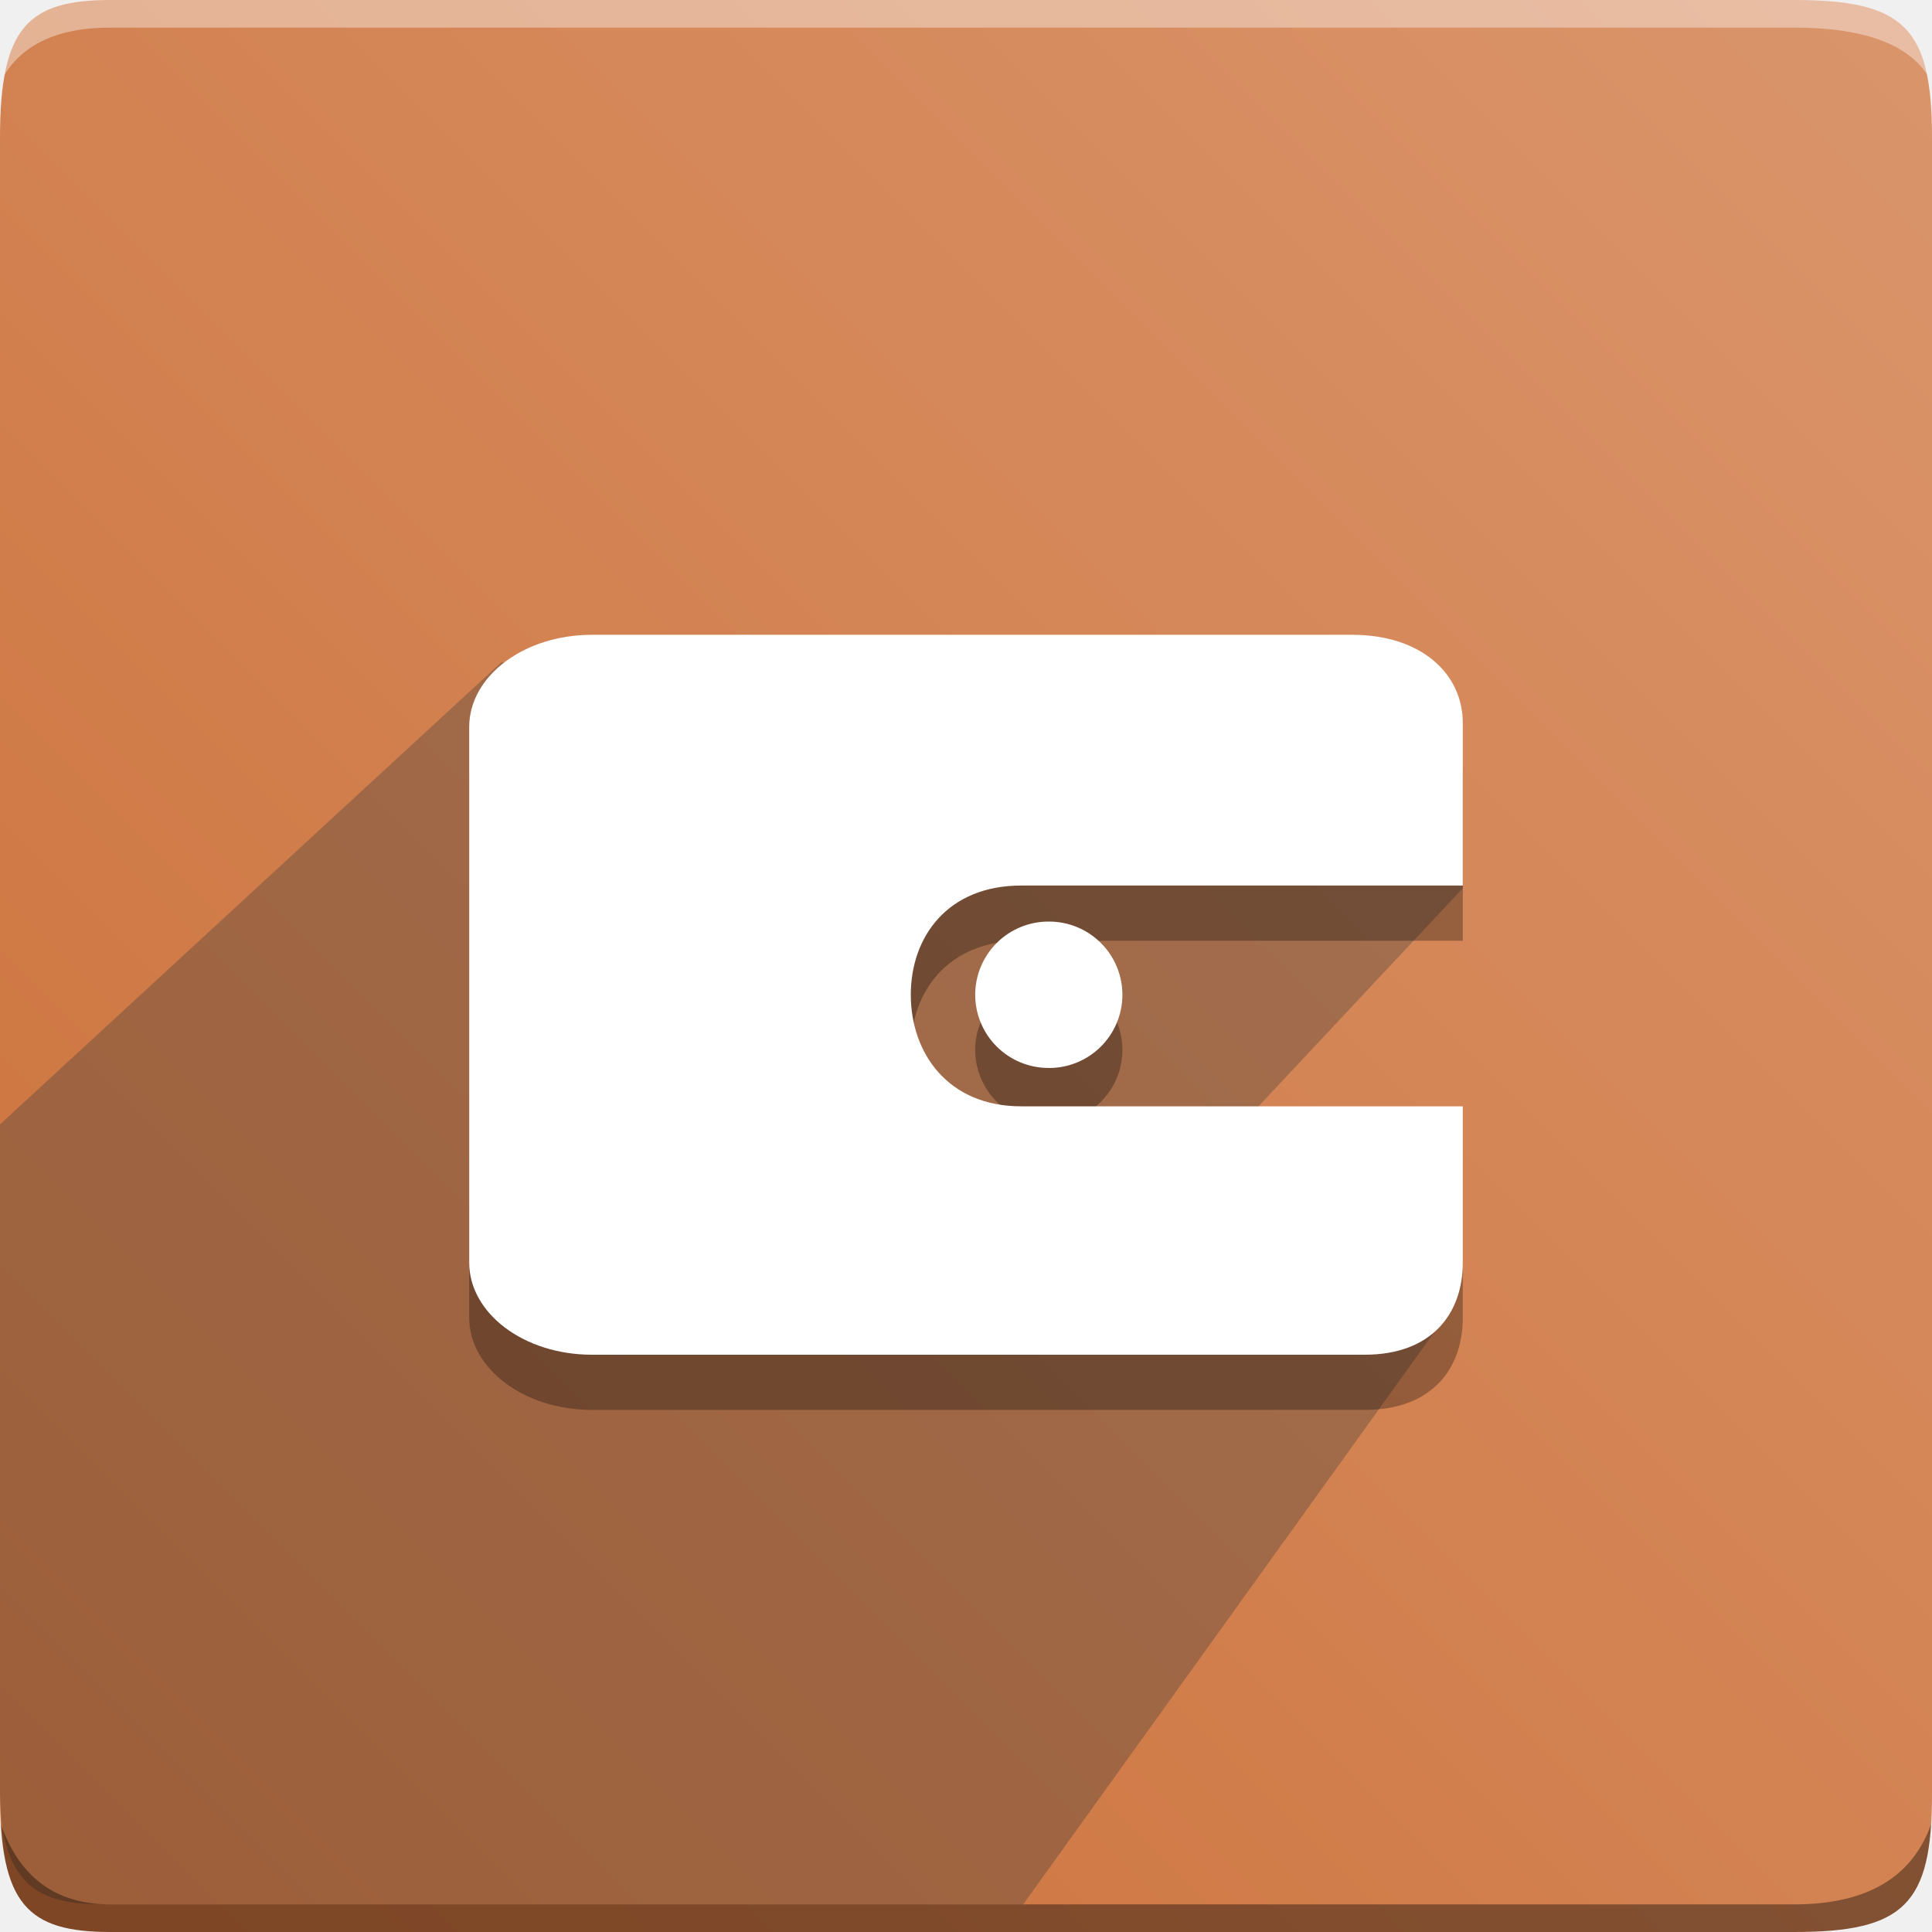
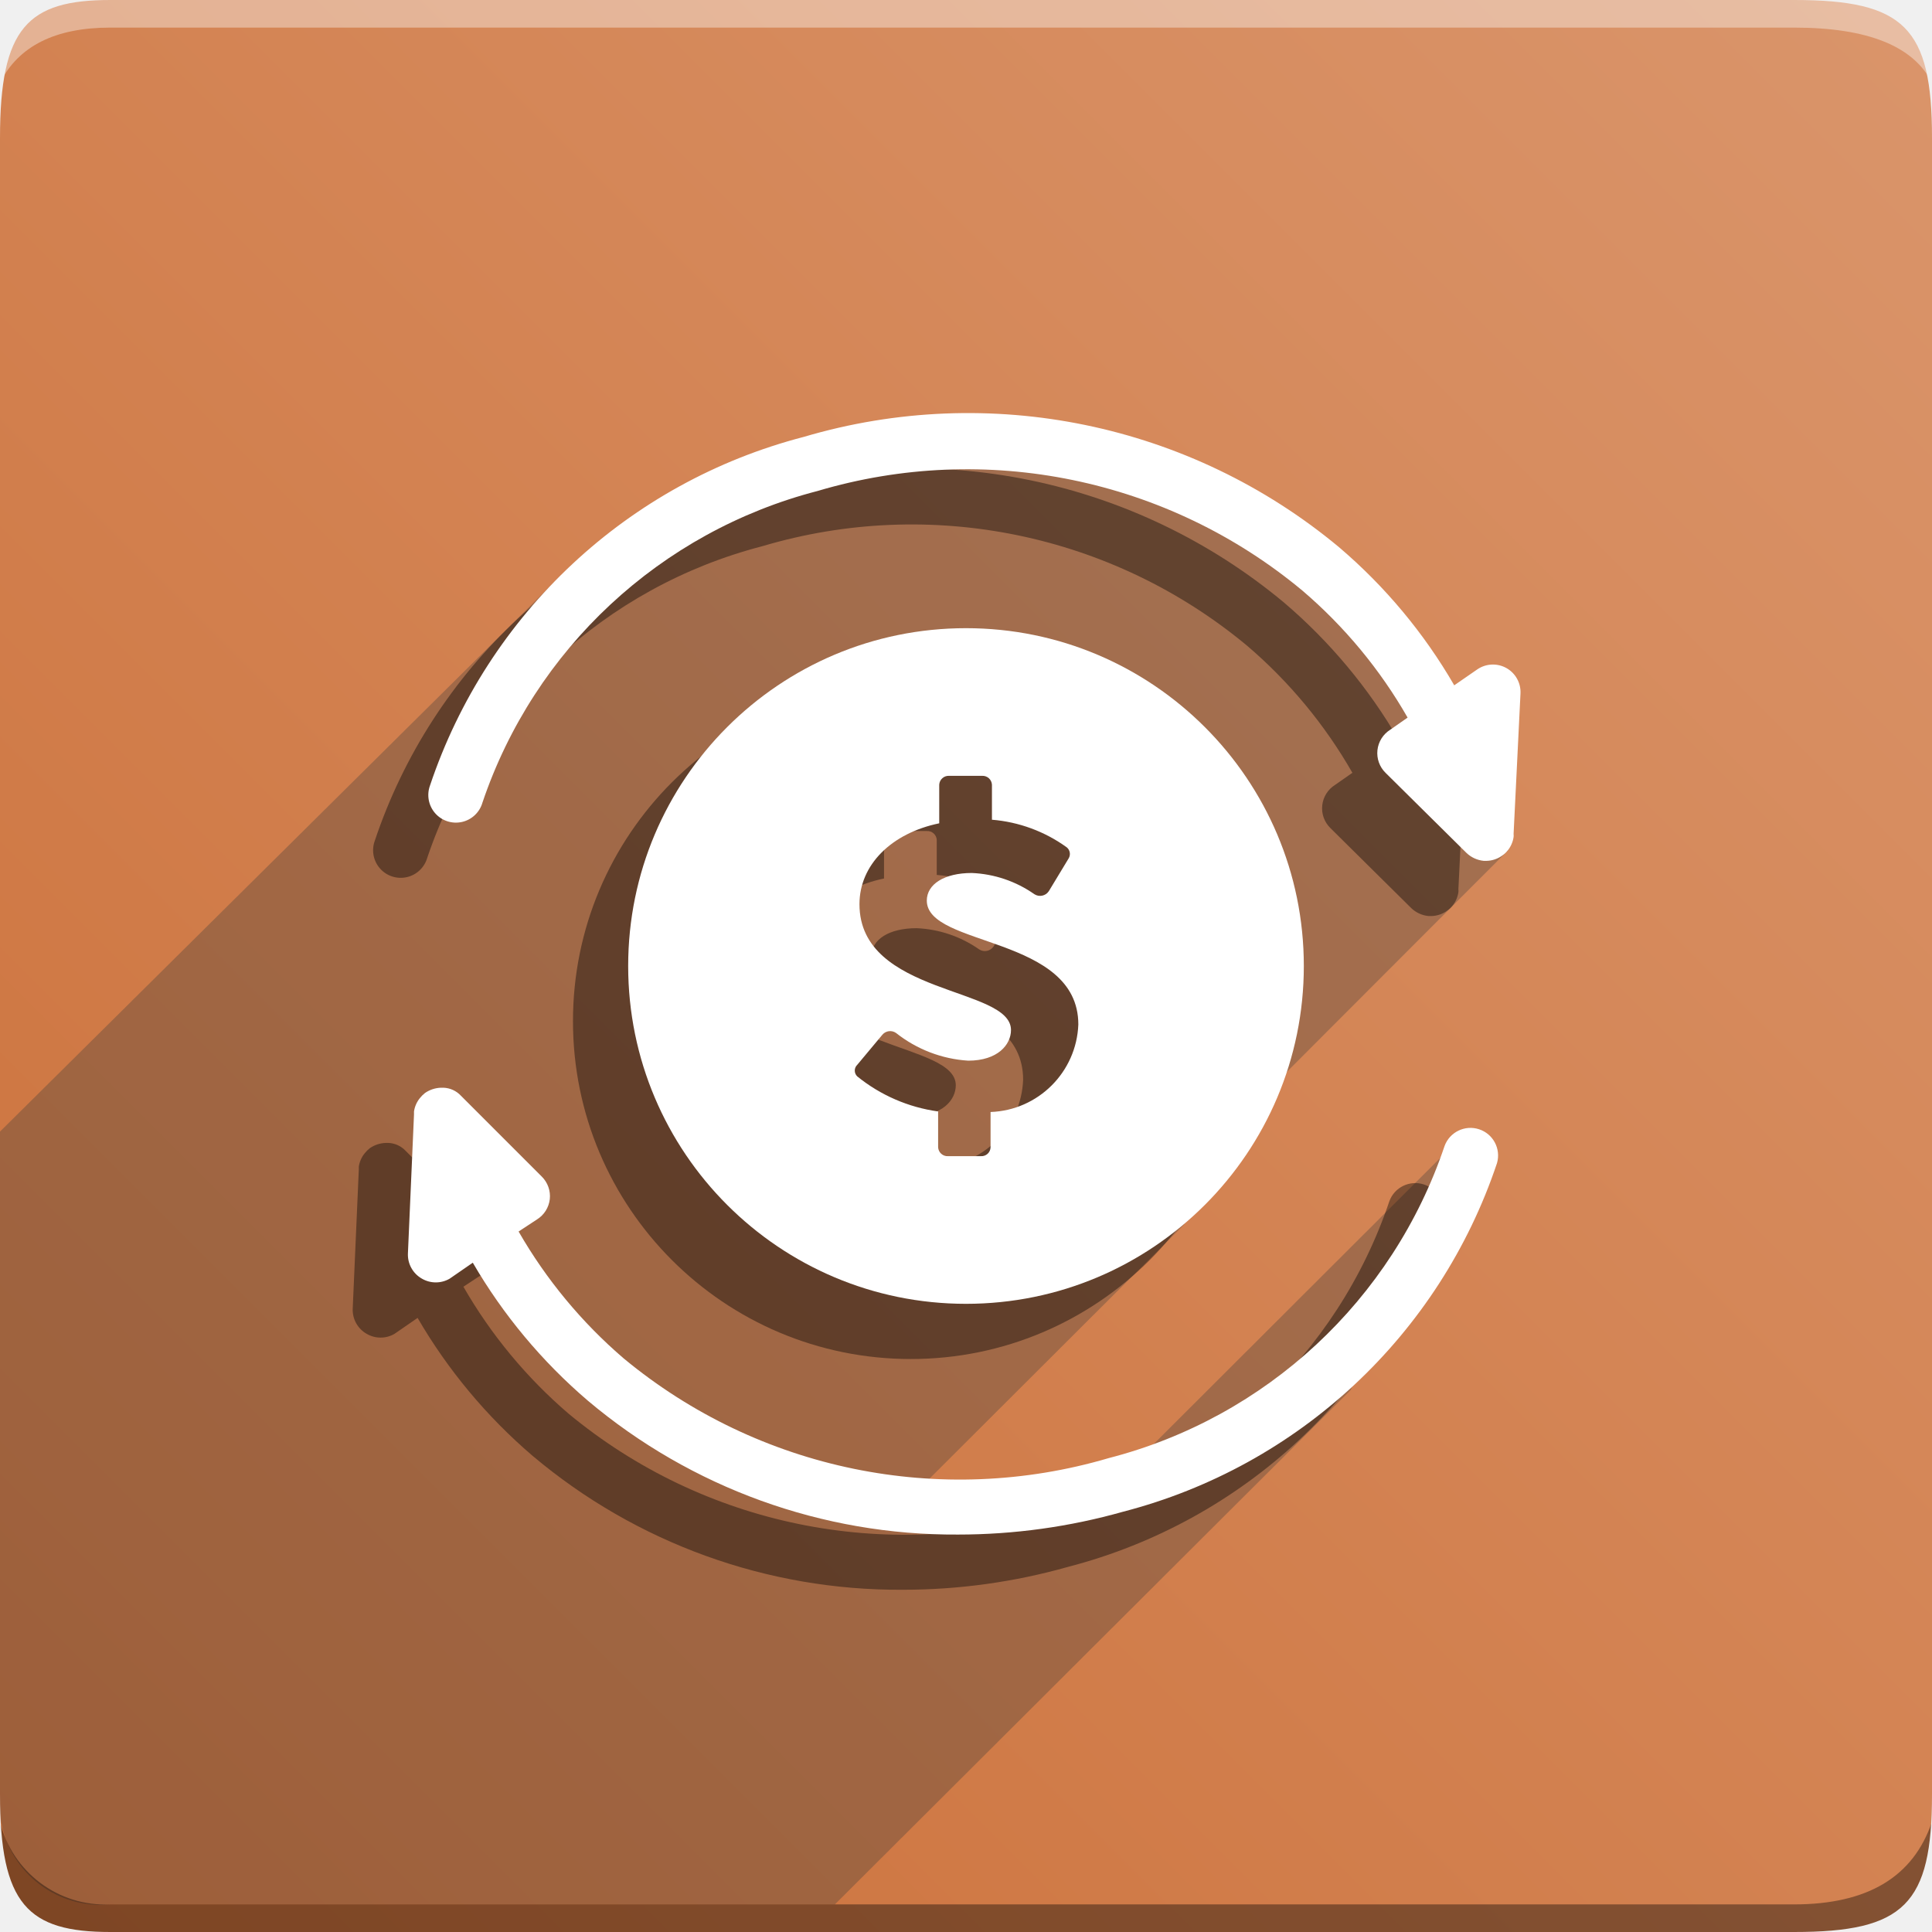
- <svg xmlns="http://www.w3.org/2000/svg" xmlns:xlink="http://www.w3.org/1999/xlink" width="70" height="70" viewBox="0 0 70 70">
+ <svg xmlns="http://www.w3.org/2000/svg" id="Layer_1" data-name="Layer 1" viewBox="0 0 70 70">
  <defs>
-     <path id="a" d="M4 0h61c4 0 5 1 5 5v60c0 4-1 5-5 5H4c-3 0-4-1-4-5V5c0-4 1-5 4-5z" />
-     <linearGradient id="c" x1="100%" x2="0%" y1="0%" y2="100%">
-       <stop offset="0%" stop-color="#DA956B" />
-       <stop offset="100%" stop-color="#CC7039" />
+     <mask id="mask" x="0" y="0" width="70" height="70" maskUnits="userSpaceOnUse">
+       <g id="b">
+         <path id="a" d="M4,0H65c4,0,5,1,5,5V65c0,4-1,5-5,5H4c-3,0-4-1-4-5V5C0,1,1,0,4,0Z" fill="#fff" fill-rule="evenodd" />
+       </g>
+     </mask>
+     <linearGradient id="linear-gradient" x1="-1083.78" y1="-216.96" x2="-1084.78" y2="-217.96" gradientTransform="matrix(70, 0, 0, -70, 75934.61, -15187.42)" gradientUnits="userSpaceOnUse">
+       <stop offset="0" stop-color="#da956b" />
+       <stop offset="1" stop-color="#cc7039" />
    </linearGradient>
  </defs>
-   <g fill="none" fill-rule="evenodd">
-     <mask id="b" fill="#fff">
-       <use xlink:href="#a" />
-     </mask>
-     <g mask="url(#b)">
-       <path fill="url(#c)" d="M0 0H70V70H0z" />
-       <path fill="#FFF" fill-opacity=".383" d="M4 1h61c2.667 0 4.333.667 5 2V0H0v3c.667-1.333 2-2 4-2z" />
-       <path fill="#393939" d="M4 69c-2 0-4-.146-4-4.09V40.738L18.16 24H52l1 2.045v6.137l-10.585 11.3 10.05 4.09L37.071 69H4z" opacity=".324" />
-       <path fill="#000" fill-opacity=".383" d="M4 69h61c2.667 0 4.333-1 5-3v4H0v-4c.667 2 2 3 4 3z" />
-       <path fill="#000" d="M53 42.084v5.66c0 1.837-1.111 3.34-3.556 3.34h-28c-2.466 0-4.444-1.503-4.444-3.34V28.34c0-1.837 1.978-3.34 4.444-3.34H49c2.444 0 4 1.368 4 3.205v5.88H37c-2.667 0-4 1.857-4 3.957 0 2.1 1.333 4.042 4 4.042h16zm-15-1.39a2.656 2.656 0 0 1-2.667-2.652A2.656 2.656 0 0 1 38 35.39a2.656 2.656 0 0 1 2.667 2.653A2.656 2.656 0 0 1 38 40.695z" opacity=".3" />
-       <path fill="#FFF" d="M53 40.084v5.66c0 1.837-1.111 3.34-3.556 3.34h-28c-2.466 0-4.444-1.503-4.444-3.34V26.34c0-1.837 1.978-3.34 4.444-3.34H49c2.444 0 4 1.368 4 3.205v5.88H37c-2.667 0-4 1.857-4 3.957 0 2.1 1.333 4.042 4 4.042h16zm-15-1.39a2.656 2.656 0 0 1-2.667-2.652A2.656 2.656 0 0 1 38 33.39a2.656 2.656 0 0 1 2.667 2.653A2.656 2.656 0 0 1 38 38.695z" />
+   <g mask="url(#mask)">
+     <g>
+       <path d="M0,0H70V70H0Z" fill-rule="evenodd" fill="url(#linear-gradient)" />
+       <path d="M4,1H65c2.67,0,4.33.67,5,2V0H0V3C.67,1.67,2,1,4,1Z" fill="#fff" fill-opacity="0.38" fill-rule="evenodd" />
+       <path d="M30.25,69H4a3.66,3.66,0,0,1-4-4V41L20.74,20.44l12.83-5.15a29,29,0,0,1,19.12,9.54l1.93,6-8.36,8.37-3.37,5.18-9.32,9.3L35.4,55l6-2.28L52.78,41.36l-3.84,9Z" fill="#393939" fill-rule="evenodd" opacity="0.32" style="isolation: isolate" />
+       <path d="M4,69H65c2.67,0,4.33-1,5-3v4H0V66A3.92,3.92,0,0,0,4,69Z" fill-opacity="0.38" fill-rule="evenodd" />
+       <g>
+         <g opacity="0.4">
+           <path d="M33,24.76A12.24,12.24,0,1,0,45.24,37,12.24,12.24,0,0,0,33,24.76Zm.89,17.53v1.28a.33.33,0,0,1-.35.32H32.35a.34.34,0,0,1-.36-.32v-1.3A5.94,5.94,0,0,1,29.06,41a.29.29,0,0,1,0-.42h0l.91-1.09a.37.37,0,0,1,.5-.06,4.68,4.68,0,0,0,2.61,1c1.07,0,1.55-.58,1.55-1.11,0-1.58-5.49-1.24-5.49-4.56,0-1.42,1.15-2.57,2.89-2.93V30.43a.34.34,0,0,1,.36-.32h1.19a.34.34,0,0,1,.36.32V31.7a5.37,5.37,0,0,1,2.71,1,.31.31,0,0,1,.07.4L36,34.29a.38.38,0,0,1-.52.11,4.26,4.26,0,0,0-2.27-.77c-1,0-1.63.41-1.63,1,0,1.69,5.49,1.26,5.49,4.49A3.3,3.3,0,0,1,33.89,42.29Z" />
+           <path d="M51.84,33.19h-.08a1.05,1.05,0,0,1-.63-.29L48.2,30a1,1,0,0,1,.17-1.56L49,28a17.43,17.43,0,0,0-3.81-4.6,19,19,0,0,0-17.57-3.61A17.43,17.43,0,0,0,15.48,31.08a1,1,0,1,1-1.9-.62A19.42,19.42,0,0,1,27.12,17.83a21,21,0,0,1,19.4,4,19.21,19.21,0,0,1,4.17,5l.84-.58a1,1,0,0,1,1.56.88l-.25,5.09a.41.41,0,0,1,0,.11,1,1,0,0,1-.21.48.81.81,0,0,1-.19.18h0a1,1,0,0,1-.58.2Z" />
+           <path d="M32.71,57.6A20.6,20.6,0,0,1,19.3,52.75a19.41,19.41,0,0,1-4.17-5l-.84.58a1,1,0,0,1-1,0,1,1,0,0,1-.51-.92L13,42.38s0-.07,0-.11a1,1,0,0,1,.21-.48,1.14,1.14,0,0,1,.19-.19,1.08,1.08,0,0,1,.58-.19h.09a.91.91,0,0,1,.63.29l2.93,2.93a1,1,0,0,1,.29.82,1,1,0,0,1-.46.73l-.67.44a17.62,17.62,0,0,0,3.81,4.6,19.09,19.09,0,0,0,17.57,3.61A17.43,17.43,0,0,0,50.34,43.52a1,1,0,0,1,1.9.62A19.42,19.42,0,0,1,38.7,56.77,22,22,0,0,1,32.71,57.6Z" />
+         </g>
+         <g>
+           <path d="M35,22.76A12.24,12.24,0,1,0,47.24,35,12.24,12.24,0,0,0,35,22.76Zm.89,17.53v1.28a.33.33,0,0,1-.35.32H34.35a.34.34,0,0,1-.36-.32v-1.3A5.94,5.94,0,0,1,31.06,39a.29.29,0,0,1,0-.42h0l.91-1.09a.37.37,0,0,1,.5-.06,4.68,4.68,0,0,0,2.61,1c1.07,0,1.55-.58,1.55-1.11,0-1.58-5.49-1.24-5.49-4.56,0-1.42,1.15-2.57,2.89-2.93V28.43a.34.34,0,0,1,.36-.32h1.19a.34.34,0,0,1,.36.32V29.7a5.37,5.37,0,0,1,2.71,1,.31.31,0,0,1,.07.4L38,32.29a.38.38,0,0,1-.52.11,4.26,4.26,0,0,0-2.27-.77c-1,0-1.63.41-1.63,1,0,1.69,5.49,1.26,5.49,4.49A3.3,3.3,0,0,1,35.89,40.29Z" fill="#fff" />
+           <path d="M53.84,31.19h-.08a1.05,1.05,0,0,1-.63-.29L50.2,28a1,1,0,0,1,.17-1.56L51,26a17.43,17.43,0,0,0-3.81-4.6,19,19,0,0,0-17.57-3.61A17.43,17.43,0,0,0,17.48,29.08a1,1,0,1,1-1.9-.62A19.42,19.42,0,0,1,29.12,15.83a21,21,0,0,1,19.4,4,19.21,19.21,0,0,1,4.17,5l.84-.58a1,1,0,0,1,1.56.88l-.25,5.09a.41.41,0,0,1,0,.11,1,1,0,0,1-.21.48.81.81,0,0,1-.19.18h0a1,1,0,0,1-.58.2Z" fill="#fff" />
+           <path d="M34.71,55.6A20.6,20.6,0,0,1,21.3,50.75a19.41,19.41,0,0,1-4.17-5l-.84.58a1,1,0,0,1-1,0,1,1,0,0,1-.51-.92L15,40.38s0-.07,0-.11a1,1,0,0,1,.21-.48,1.14,1.14,0,0,1,.19-.19,1.08,1.08,0,0,1,.58-.19h.09a.91.91,0,0,1,.63.29l2.93,2.93a1,1,0,0,1,.29.82,1,1,0,0,1-.46.73l-.67.44a17.62,17.62,0,0,0,3.81,4.6,19.09,19.09,0,0,0,17.57,3.61A17.43,17.43,0,0,0,52.34,41.52a1,1,0,0,1,1.9.62A19.42,19.42,0,0,1,40.7,54.77,22,22,0,0,1,34.71,55.6Z" fill="#fff" />
+         </g>
+       </g>
    </g>
  </g>
</svg>
